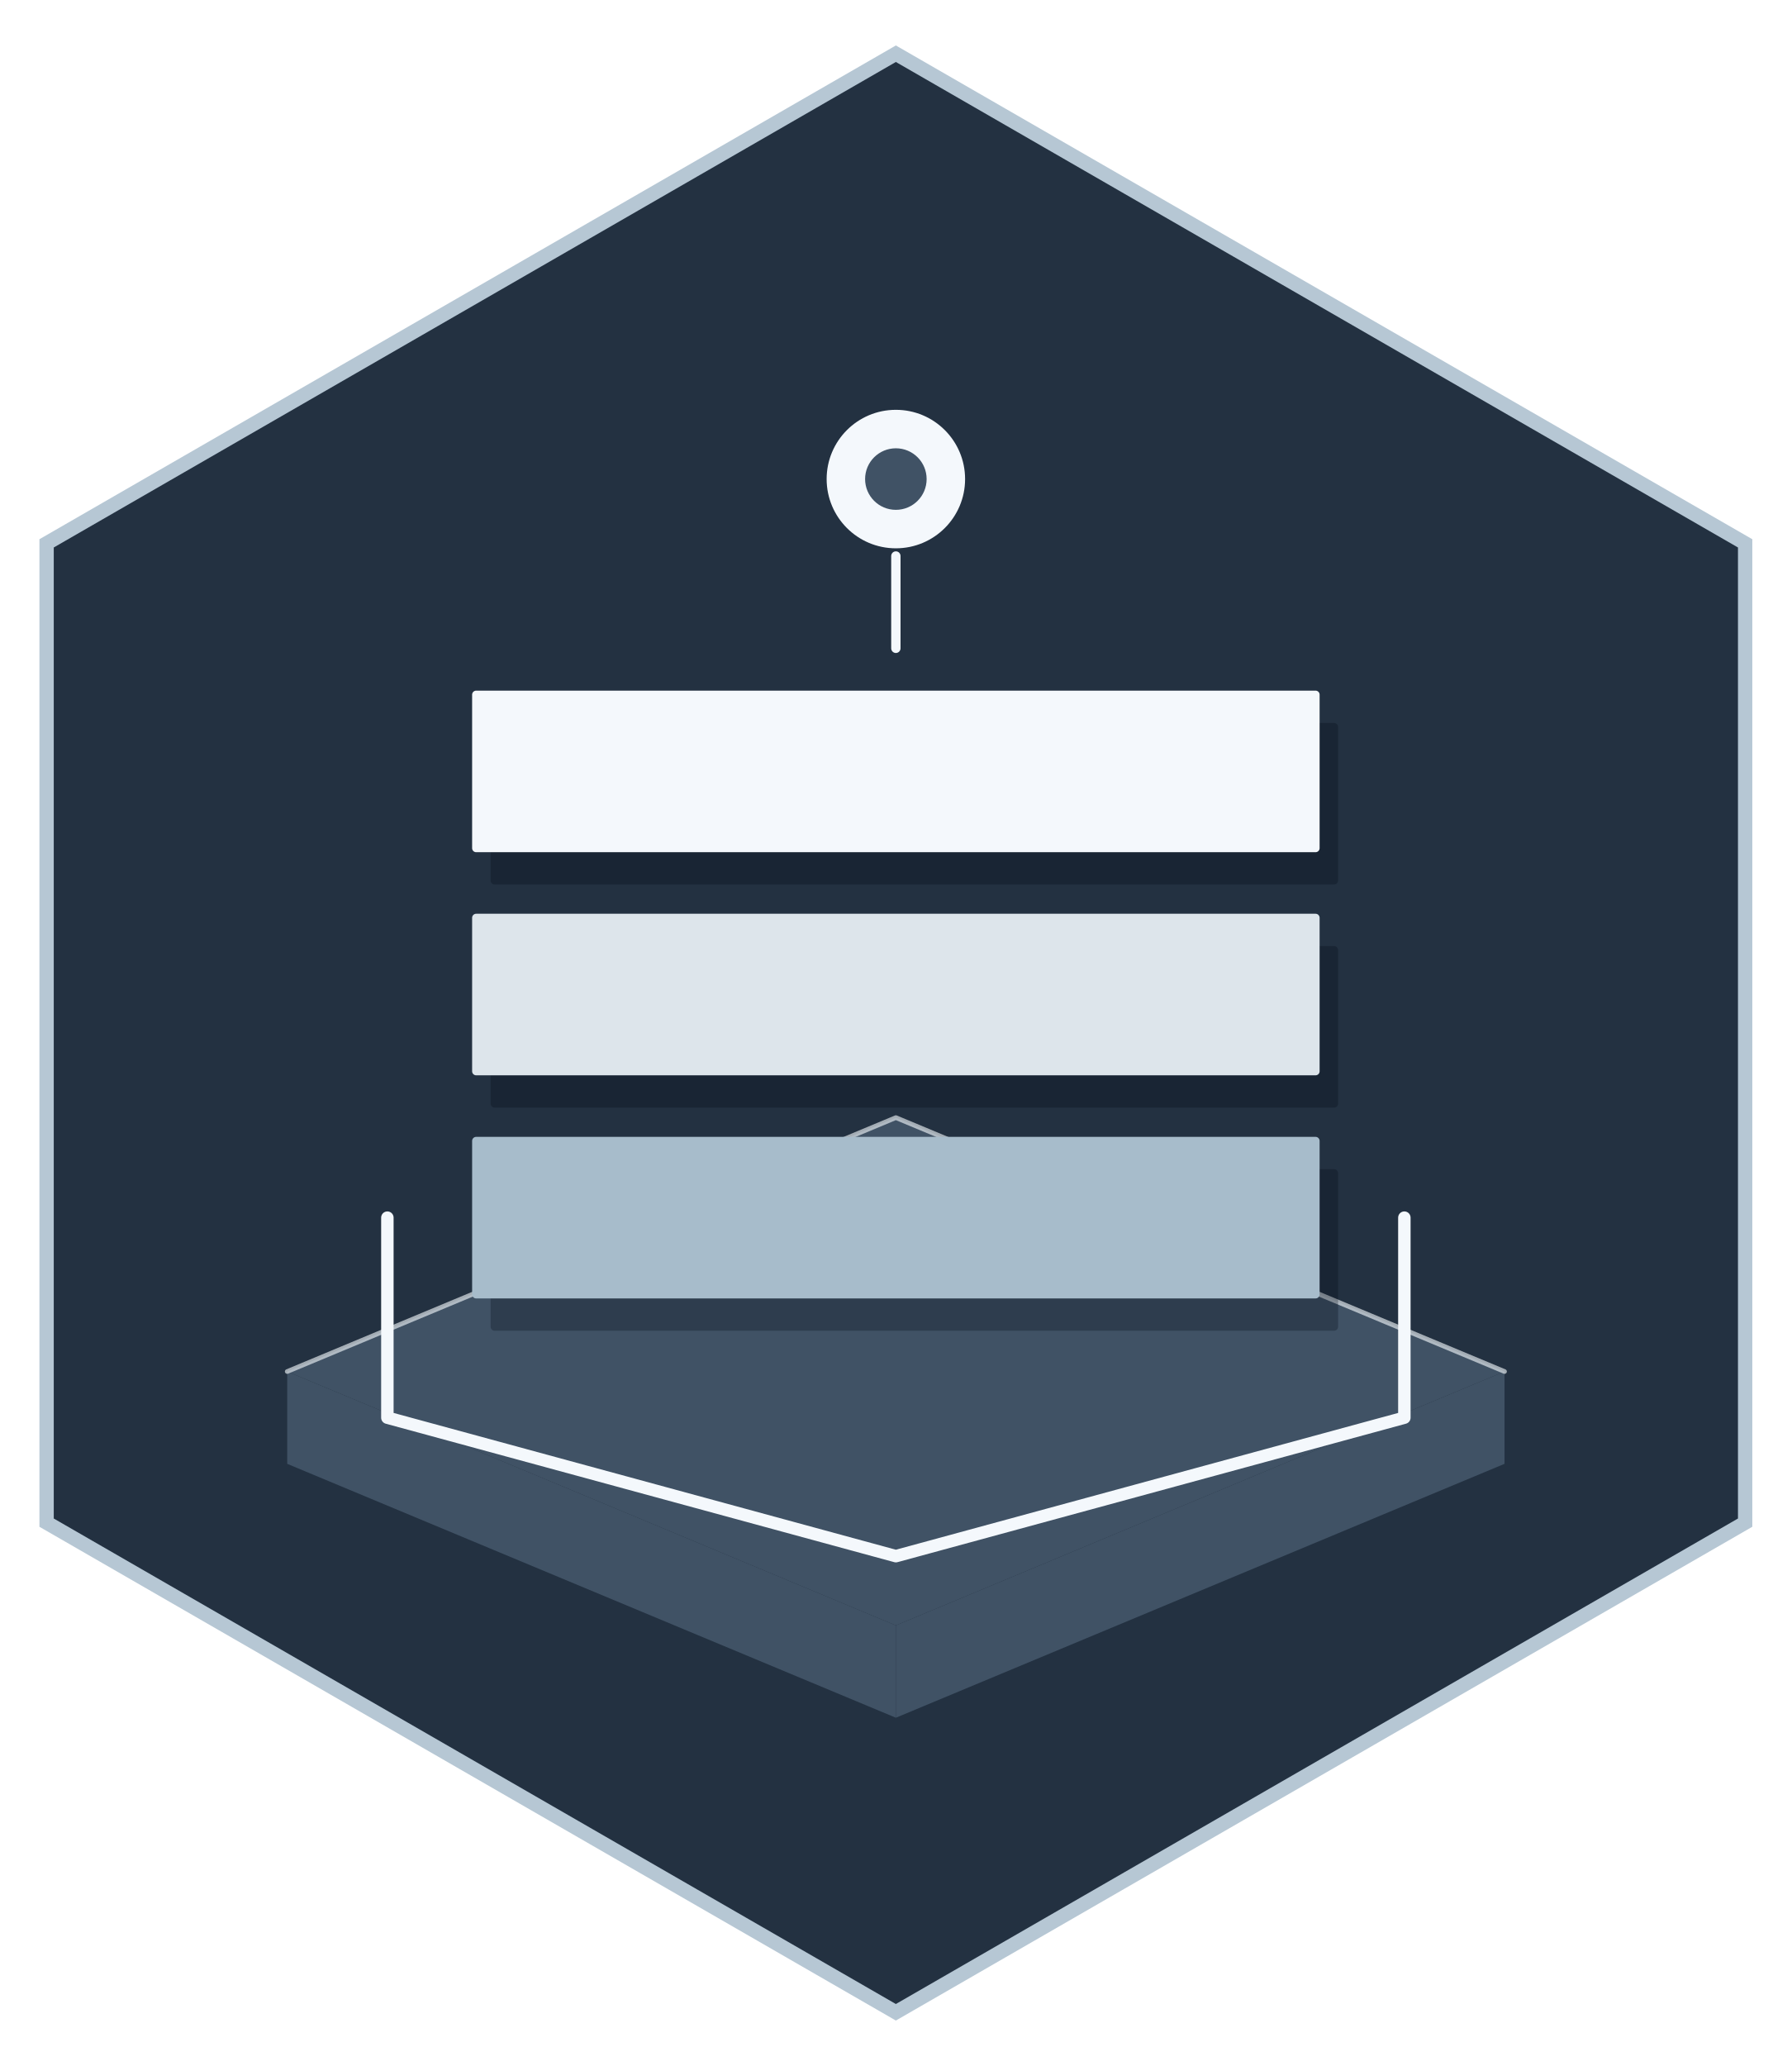
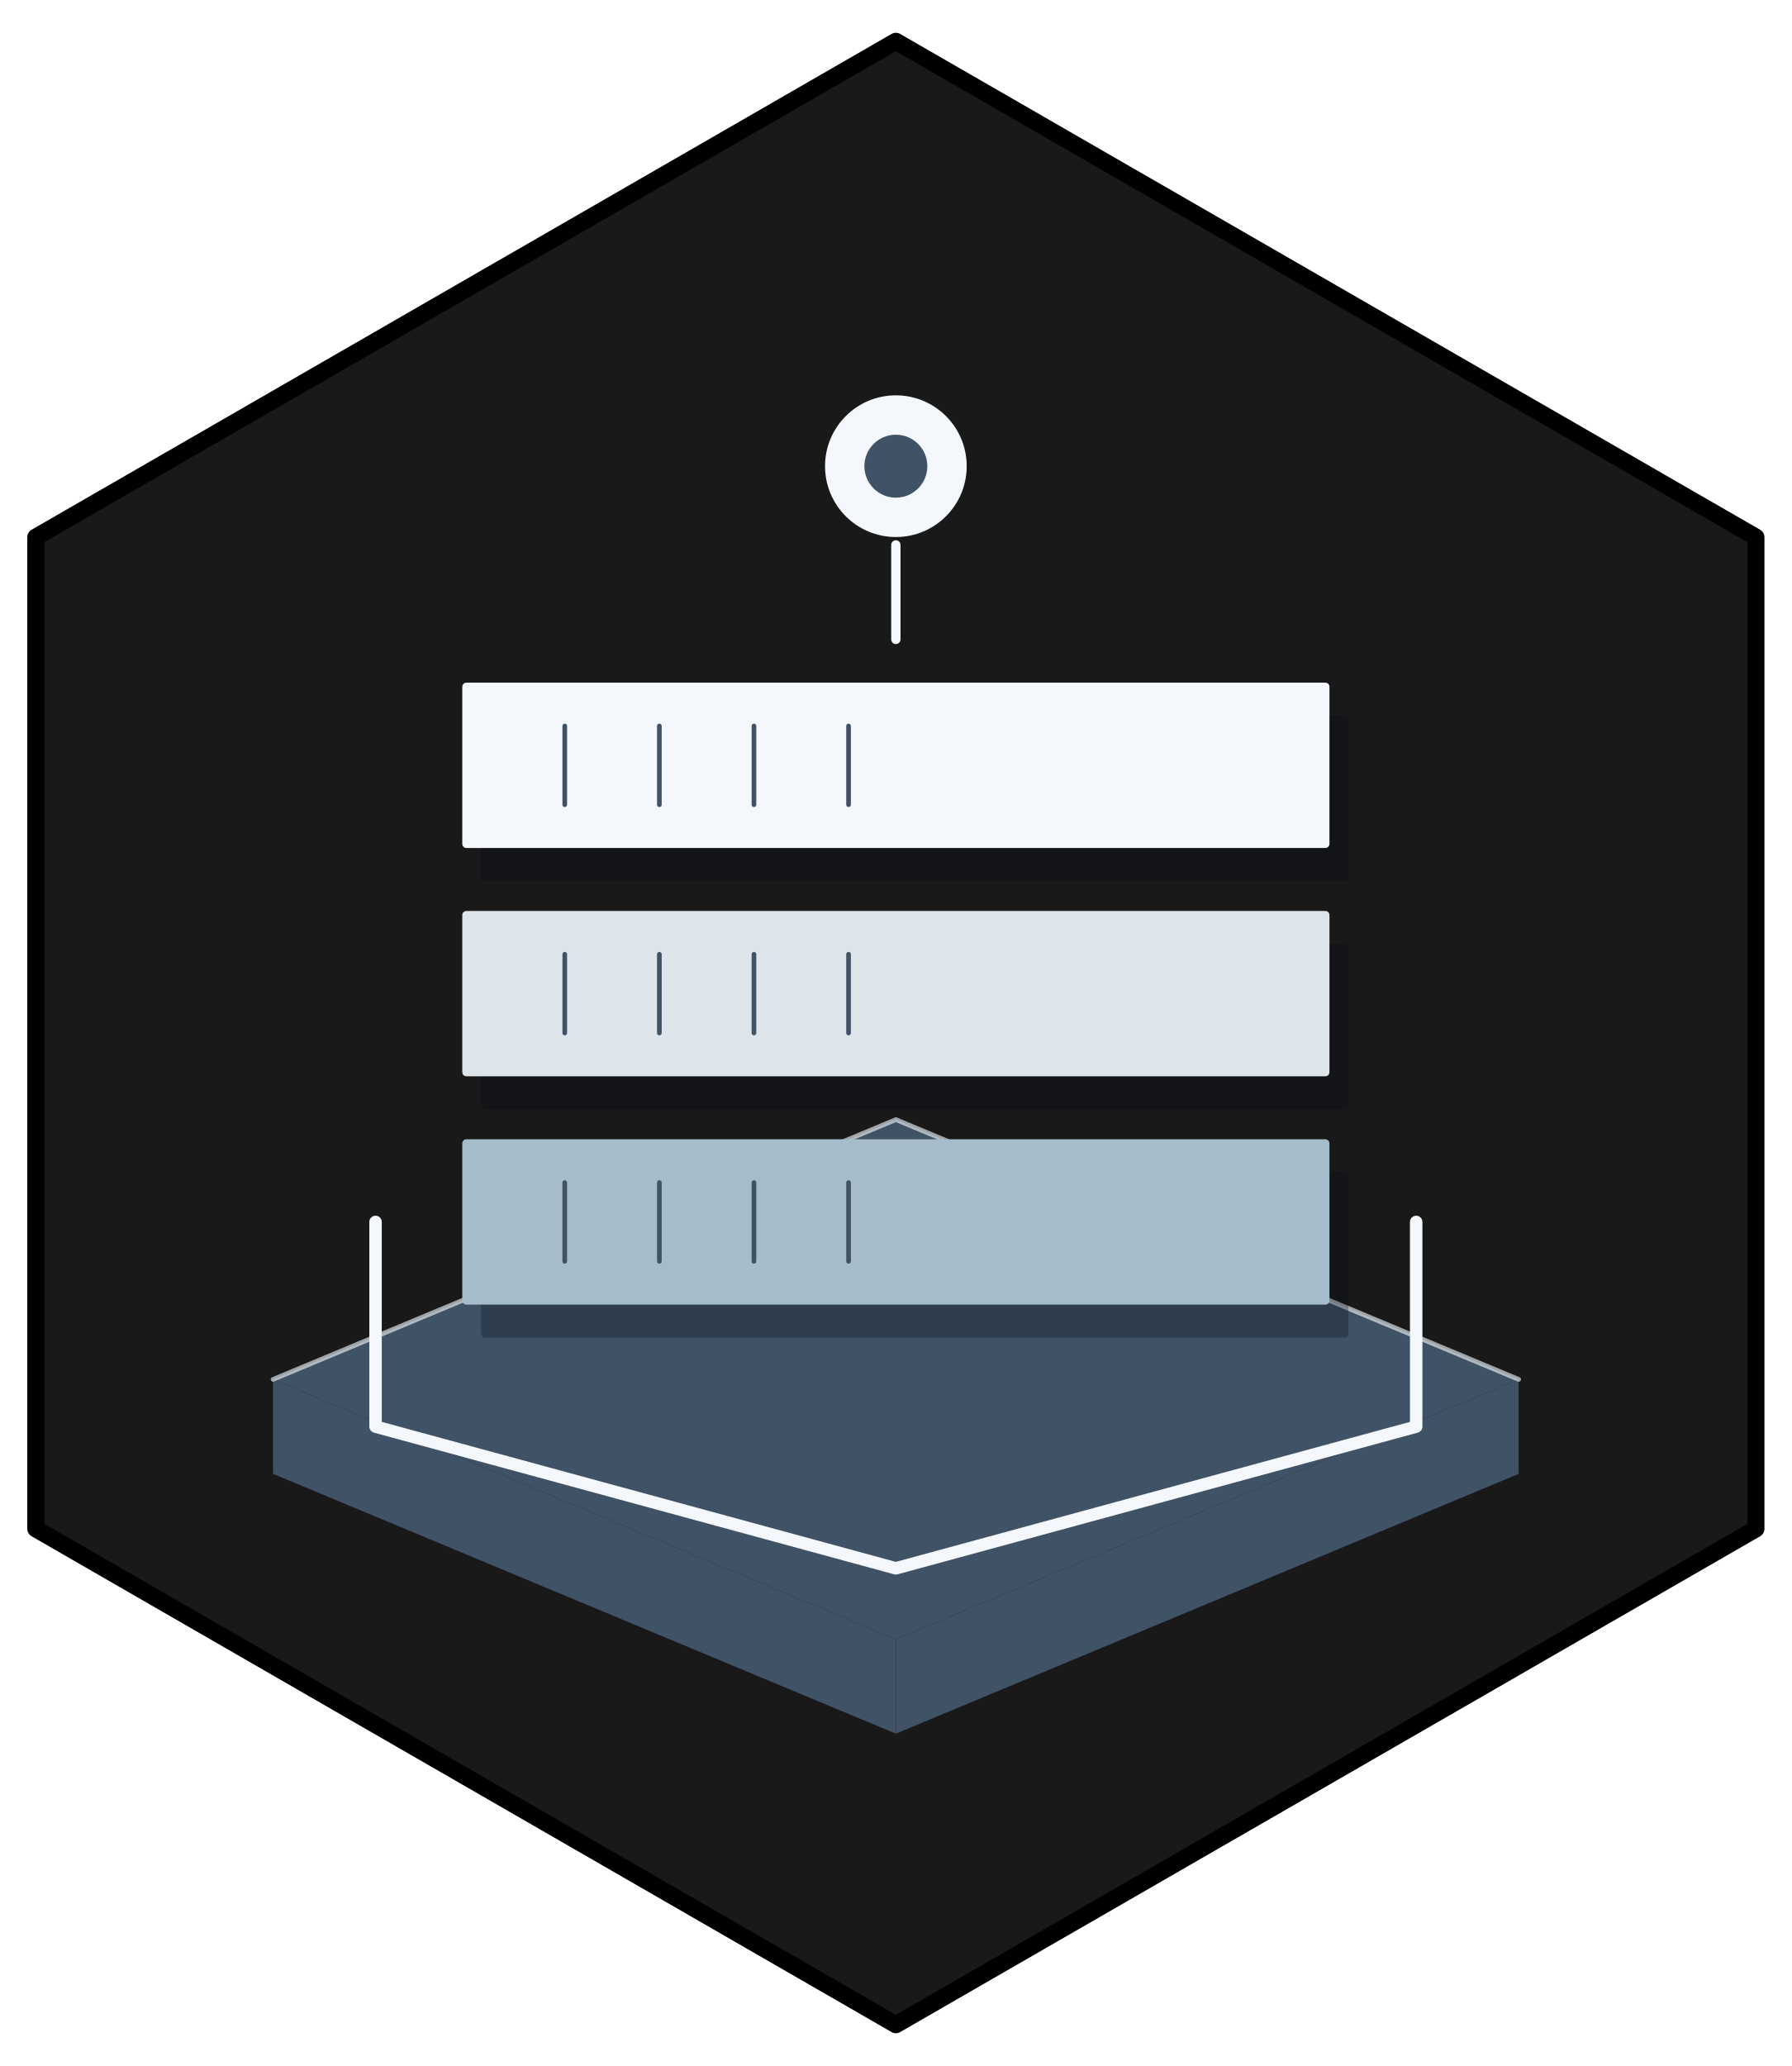
- <svg xmlns="http://www.w3.org/2000/svg" width="432" height="498" viewBox="0 0 432 498">
-   <path fill-rule="nonzero" fill="rgb(100%, 100%, 100%)" fill-opacity="1" d="M 216 4.98 L 427.68 126.988 L 427.68 371.012 L 216 493.02 L 4.32 371.012 L 4.32 126.988 Z M 216 4.98 " />
-   <path fill-rule="nonzero" fill="rgb(71.373%, 78.039%, 83.137%)" fill-opacity="1" d="M 216 10.957 L 422.496 129.977 L 422.496 368.023 L 216 487.043 L 9.504 368.023 L 9.504 129.977 Z M 216 10.957 " />
-   <path fill-rule="nonzero" fill="rgb(13.725%, 19.216%, 25.49%)" fill-opacity="1" d="M 216 14.941 L 419.039 131.969 L 419.039 366.031 L 216 483.059 L 12.961 366.031 L 12.961 131.969 Z M 216 14.941 " />
-   <path fill-rule="nonzero" fill="rgb(25.098%, 32.157%, 39.608%)" fill-opacity="1" d="M 69.25 330.598 L 216 391.797 L 216 414.051 L 69.25 352.852 Z M 69.25 330.598 " />
-   <path fill-rule="nonzero" fill="rgb(25.098%, 32.157%, 39.608%)" fill-opacity="1" d="M 216 391.797 L 362.75 330.598 L 362.75 352.852 L 216 414.051 Z M 216 391.797 " />
-   <path fill-rule="nonzero" fill="rgb(25.098%, 32.157%, 39.608%)" fill-opacity="1" d="M 69.25 330.598 L 216 269.398 L 362.75 330.598 L 216 391.797 Z M 69.25 330.598 " />
-   <path fill="none" stroke-width="1.125" stroke-linecap="round" stroke-linejoin="round" stroke="rgb(95.686%, 97.255%, 98.824%)" stroke-opacity="0.62" stroke-miterlimit="10" d="M 69.25 330.598 L 216 269.398 L 362.75 330.598 " />
-   <path fill-rule="nonzero" fill="rgb(1.176%, 3.922%, 7.059%)" fill-opacity="0.278" d="M 119.266 320.77 L 321.652 320.77 L 321.613 320.77 L 321.77 320.762 L 321.922 320.73 L 322.07 320.676 L 322.207 320.598 L 322.328 320.496 L 322.43 320.379 L 322.516 320.25 L 322.574 320.105 L 322.613 319.953 L 322.625 319.797 L 322.625 282.797 L 322.613 282.641 L 322.574 282.488 L 322.516 282.348 L 322.43 282.215 L 322.328 282.098 L 322.207 281.996 L 322.07 281.918 L 321.922 281.863 L 321.77 281.832 L 321.652 281.824 L 119.266 281.824 L 119.383 281.832 L 119.227 281.824 L 119.07 281.844 L 118.918 281.887 L 118.777 281.957 L 118.648 282.043 L 118.535 282.152 L 118.441 282.277 L 118.367 282.418 L 118.32 282.566 L 118.293 282.719 L 118.289 282.797 L 118.289 319.797 L 118.293 319.719 L 118.293 319.875 L 118.32 320.027 L 118.367 320.176 L 118.441 320.316 L 118.535 320.441 L 118.648 320.551 L 118.777 320.641 L 118.918 320.707 L 119.07 320.75 L 119.227 320.77 Z M 119.266 320.77 " />
-   <path fill-rule="nonzero" fill="rgb(65.49%, 73.725%, 79.608%)" fill-opacity="1" d="M 114.805 312.98 L 317.195 312.98 L 317.156 312.98 L 317.312 312.973 L 317.465 312.941 L 317.613 312.887 L 317.746 312.809 L 317.867 312.711 L 317.973 312.59 L 318.055 312.461 L 318.117 312.316 L 318.156 312.164 L 318.168 312.008 L 318.168 275.008 L 318.156 274.852 L 318.117 274.699 L 318.055 274.559 L 317.973 274.426 L 317.867 274.309 L 317.746 274.207 L 317.613 274.129 L 317.465 274.074 L 317.312 274.043 L 317.195 274.035 L 114.805 274.035 L 114.922 274.043 L 114.766 274.035 L 114.609 274.055 L 114.461 274.098 L 114.32 274.168 L 114.191 274.254 L 114.078 274.363 L 113.984 274.488 L 113.91 274.629 L 113.859 274.777 L 113.836 274.93 L 113.832 275.008 L 113.832 312.008 L 113.836 311.93 L 113.836 312.086 L 113.859 312.238 L 113.91 312.387 L 113.984 312.527 L 114.078 312.652 L 114.191 312.762 L 114.32 312.852 L 114.461 312.918 L 114.609 312.961 L 114.766 312.98 Z M 114.805 312.98 " />
-   <path fill-rule="nonzero" fill="rgb(1.176%, 3.922%, 7.059%)" fill-opacity="0.278" d="M 119.266 266.988 L 321.652 266.988 L 321.613 266.988 L 321.77 266.98 L 321.922 266.949 L 322.07 266.895 L 322.207 266.816 L 322.328 266.719 L 322.43 266.602 L 322.516 266.469 L 322.574 266.324 L 322.613 266.172 L 322.625 266.016 L 322.625 229.02 L 322.613 228.863 L 322.574 228.711 L 322.516 228.566 L 322.43 228.434 L 322.328 228.316 L 322.207 228.215 L 322.07 228.137 L 321.922 228.082 L 321.77 228.051 L 321.652 228.043 L 119.266 228.043 L 119.383 228.051 L 119.227 228.043 L 119.07 228.062 L 118.918 228.105 L 118.777 228.176 L 118.648 228.262 L 118.535 228.371 L 118.441 228.496 L 118.367 228.637 L 118.32 228.785 L 118.293 228.938 L 118.289 229.02 L 118.289 266.016 L 118.293 265.938 L 118.293 266.094 L 118.32 266.25 L 118.367 266.398 L 118.441 266.535 L 118.535 266.66 L 118.648 266.77 L 118.777 266.859 L 118.918 266.926 L 119.07 266.969 L 119.227 266.988 Z M 119.266 266.988 " />
-   <path fill-rule="nonzero" fill="rgb(86.667%, 89.804%, 92.157%)" fill-opacity="1" d="M 114.805 259.199 L 317.195 259.199 L 317.156 259.199 L 317.312 259.191 L 317.465 259.16 L 317.613 259.105 L 317.746 259.027 L 317.867 258.93 L 317.973 258.812 L 318.055 258.68 L 318.117 258.535 L 318.156 258.383 L 318.168 258.227 L 318.168 221.23 L 318.156 221.074 L 318.117 220.922 L 318.055 220.777 L 317.973 220.645 L 317.867 220.527 L 317.746 220.426 L 317.613 220.348 L 317.465 220.293 L 317.312 220.262 L 317.195 220.254 L 114.805 220.254 L 114.922 220.262 L 114.766 220.258 L 114.609 220.273 L 114.461 220.32 L 114.32 220.387 L 114.191 220.473 L 114.078 220.582 L 113.984 220.707 L 113.91 220.848 L 113.859 220.996 L 113.836 221.152 L 113.832 221.23 L 113.832 258.227 L 113.836 258.148 L 113.836 258.305 L 113.859 258.461 L 113.91 258.609 L 113.984 258.746 L 114.078 258.871 L 114.191 258.98 L 114.32 259.07 L 114.461 259.137 L 114.609 259.18 L 114.766 259.199 Z M 114.805 259.199 " />
-   <path fill-rule="nonzero" fill="rgb(1.176%, 3.922%, 7.059%)" fill-opacity="0.278" d="M 119.266 213.207 L 321.652 213.207 L 321.613 213.207 L 321.77 213.199 L 321.922 213.168 L 322.07 213.113 L 322.207 213.035 L 322.328 212.938 L 322.43 212.82 L 322.516 212.688 L 322.574 212.543 L 322.613 212.391 L 322.625 212.234 L 322.625 175.238 L 322.613 175.082 L 322.574 174.93 L 322.516 174.785 L 322.43 174.652 L 322.328 174.535 L 322.207 174.438 L 322.07 174.355 L 321.922 174.301 L 321.77 174.27 L 321.652 174.262 L 119.266 174.262 L 119.383 174.27 L 119.227 174.266 L 119.07 174.281 L 118.918 174.328 L 118.777 174.395 L 118.648 174.484 L 118.535 174.59 L 118.441 174.715 L 118.367 174.855 L 118.32 175.004 L 118.293 175.16 L 118.289 175.238 L 118.289 212.234 L 118.293 212.156 L 118.293 212.312 L 118.32 212.469 L 118.367 212.617 L 118.441 212.754 L 118.535 212.879 L 118.648 212.988 L 118.777 213.078 L 118.918 213.145 L 119.07 213.188 L 119.227 213.207 Z M 119.266 213.207 " />
-   <path fill-rule="nonzero" fill="rgb(95.686%, 97.255%, 98.824%)" fill-opacity="1" d="M 114.805 205.418 L 317.195 205.418 L 317.156 205.418 L 317.312 205.41 L 317.465 205.379 L 317.613 205.324 L 317.746 205.246 L 317.867 205.148 L 317.973 205.031 L 318.055 204.898 L 318.117 204.754 L 318.156 204.602 L 318.168 204.445 L 318.168 167.449 L 318.156 167.293 L 318.117 167.141 L 318.055 166.996 L 317.973 166.863 L 317.867 166.746 L 317.746 166.648 L 317.613 166.57 L 317.465 166.512 L 317.312 166.48 L 317.195 166.473 L 114.805 166.473 L 114.922 166.48 L 114.766 166.477 L 114.609 166.492 L 114.461 166.539 L 114.32 166.605 L 114.191 166.695 L 114.078 166.801 L 113.984 166.926 L 113.91 167.066 L 113.859 167.215 L 113.836 167.371 L 113.832 167.449 L 113.832 204.445 L 113.836 204.367 L 113.836 204.523 L 113.859 204.68 L 113.91 204.828 L 113.984 204.965 L 114.078 205.09 L 114.191 205.199 L 114.32 205.289 L 114.461 205.355 L 114.609 205.398 L 114.766 205.418 Z M 114.805 205.418 " />
-   <path fill-rule="nonzero" fill="rgb(95.686%, 97.255%, 98.824%)" fill-opacity="1" d="M 232.691 115.477 C 232.691 124.695 225.219 132.168 216 132.168 C 206.781 132.168 199.309 124.695 199.309 115.477 C 199.309 106.258 206.781 98.785 216 98.785 C 225.219 98.785 232.691 106.258 232.691 115.477 " />
-   <path fill-rule="nonzero" fill="rgb(25.098%, 32.157%, 39.608%)" fill-opacity="1" d="M 223.418 115.477 C 223.418 119.574 220.098 122.895 216 122.895 C 211.902 122.895 208.582 119.574 208.582 115.477 C 208.582 111.379 211.902 108.059 216 108.059 C 220.098 108.059 223.418 111.379 223.418 115.477 " />
-   <path fill="none" stroke-width="2.25" stroke-linecap="round" stroke-linejoin="round" stroke="rgb(95.686%, 97.255%, 98.824%)" stroke-opacity="1" stroke-miterlimit="10" d="M 216 134.02 L 216 156.273 " />
-   <path fill="none" stroke-width="3" stroke-linecap="round" stroke-linejoin="round" stroke="rgb(95.686%, 97.255%, 98.824%)" stroke-opacity="1" stroke-miterlimit="10" d="M 93.398 293.508 L 93.398 341.727 L 216 375.105 L 338.602 341.727 L 338.602 293.508 " />
+ <svg xmlns="http://www.w3.org/2000/svg" width="432pt" height="498pt" viewBox="0 0 432 498">
+   <path fill-rule="nonzero" fill="rgb(9.804%, 9.804%, 9.804%)" fill-opacity="1" stroke-width="4.125" stroke-linecap="round" stroke-linejoin="round" stroke="rgb(0%, 0%, 0%)" stroke-opacity="1" stroke-miterlimit="10" d="M 216 9.961 L 423.359 129.48 L 423.359 368.52 L 216 488.039 L 8.641 368.52 L 8.641 129.48 Z M 216 9.961 " />
+   <path fill-rule="nonzero" fill="rgb(25.098%, 32.157%, 39.608%)" fill-opacity="1" d="M 65.836 332.496 L 216 395.117 L 216 417.891 L 65.836 355.266 Z M 65.836 332.496 " />
+   <path fill-rule="nonzero" fill="rgb(25.098%, 32.157%, 39.608%)" fill-opacity="1" d="M 216 395.117 L 366.164 332.496 L 366.164 355.266 L 216 417.891 Z M 216 395.117 " />
+   <path fill-rule="nonzero" fill="rgb(25.098%, 32.157%, 39.608%)" fill-opacity="1" d="M 65.836 332.496 L 216 269.875 L 366.164 332.496 L 216 395.117 Z M 65.836 332.496 " />
+   <path fill="none" stroke-width="1.125" stroke-linecap="round" stroke-linejoin="round" stroke="rgb(95.686%, 97.255%, 98.824%)" stroke-opacity="0.62" stroke-miterlimit="10" d="M 65.836 332.496 L 216 269.875 L 366.164 332.496 " />
+   <path fill-rule="nonzero" fill="rgb(1.176%, 3.922%, 7.059%)" fill-opacity="0.278" d="M 117.016 322.438 L 324.109 322.438 L 324.07 322.438 L 324.23 322.43 L 324.387 322.398 L 324.535 322.344 L 324.676 322.262 L 324.801 322.16 L 324.906 322.039 L 324.992 321.906 L 325.055 321.758 L 325.094 321.602 L 325.105 321.441 L 325.105 283.586 L 325.094 283.426 L 325.055 283.27 L 324.992 283.121 L 324.906 282.984 L 324.801 282.867 L 324.676 282.766 L 324.535 282.684 L 324.387 282.629 L 324.23 282.594 L 324.109 282.59 L 117.016 282.59 L 117.133 282.594 L 116.973 282.59 L 116.816 282.609 L 116.66 282.652 L 116.516 282.723 L 116.383 282.812 L 116.27 282.922 L 116.172 283.051 L 116.098 283.195 L 116.047 283.348 L 116.02 283.504 L 116.02 321.441 L 116.02 321.363 L 116.02 321.523 L 116.047 321.68 L 116.098 321.832 L 116.172 321.977 L 116.27 322.102 L 116.383 322.215 L 116.516 322.305 L 116.66 322.375 L 116.816 322.418 L 116.973 322.438 Z M 117.016 322.438 " />
+   <path fill-rule="nonzero" fill="rgb(65.49%, 73.725%, 79.608%)" fill-opacity="1" d="M 112.453 314.469 L 319.547 314.469 L 319.508 314.469 L 319.668 314.461 L 319.824 314.43 L 319.977 314.371 L 320.113 314.293 L 320.238 314.191 L 320.344 314.07 L 320.43 313.934 L 320.492 313.789 L 320.531 313.633 L 320.543 313.473 L 320.543 275.613 L 320.531 275.453 L 320.492 275.301 L 320.43 275.152 L 320.344 275.016 L 320.238 274.895 L 320.113 274.793 L 319.977 274.715 L 319.824 274.656 L 319.668 274.625 L 319.547 274.617 L 112.453 274.617 L 112.574 274.625 L 112.414 274.617 L 112.254 274.637 L 112.098 274.684 L 111.953 274.75 L 111.82 274.844 L 111.707 274.953 L 111.609 275.082 L 111.535 275.223 L 111.484 275.375 L 111.461 275.535 L 111.457 275.613 L 111.457 313.473 L 111.461 313.391 L 111.461 313.551 L 111.484 313.711 L 111.535 313.863 L 111.609 314.004 L 111.707 314.133 L 111.82 314.242 L 111.953 314.336 L 112.098 314.402 L 112.254 314.449 L 112.414 314.469 Z M 112.453 314.469 " />
+   <path fill="none" stroke-width="1.125" stroke-linecap="round" stroke-linejoin="round" stroke="rgb(25.098%, 32.157%, 39.608%)" stroke-opacity="1" stroke-miterlimit="10" d="M 136.168 304.031 L 136.168 285.055 " />
+   <path fill="none" stroke-width="1.125" stroke-linecap="round" stroke-linejoin="round" stroke="rgb(25.098%, 32.157%, 39.608%)" stroke-opacity="1" stroke-miterlimit="10" d="M 158.977 304.031 L 158.977 285.055 " />
+   <path fill="none" stroke-width="1.125" stroke-linecap="round" stroke-linejoin="round" stroke="rgb(25.098%, 32.157%, 39.608%)" stroke-opacity="1" stroke-miterlimit="10" d="M 181.785 304.031 L 181.785 285.055 " />
+   <path fill="none" stroke-width="1.125" stroke-linecap="round" stroke-linejoin="round" stroke="rgb(25.098%, 32.157%, 39.608%)" stroke-opacity="1" stroke-miterlimit="10" d="M 204.594 304.031 L 204.594 285.055 " />
+   <path fill-rule="nonzero" fill="rgb(1.176%, 3.922%, 7.059%)" fill-opacity="0.278" d="M 117.016 267.406 L 324.109 267.406 L 324.07 267.406 L 324.23 267.398 L 324.387 267.367 L 324.535 267.312 L 324.676 267.23 L 324.801 267.129 L 324.906 267.008 L 324.992 266.875 L 325.055 266.727 L 325.094 266.57 L 325.105 266.41 L 325.105 228.555 L 325.094 228.395 L 325.055 228.238 L 324.992 228.09 L 324.906 227.953 L 324.801 227.836 L 324.676 227.734 L 324.535 227.652 L 324.387 227.598 L 324.23 227.562 L 324.109 227.559 L 117.016 227.559 L 117.133 227.562 L 116.973 227.559 L 116.816 227.578 L 116.66 227.621 L 116.516 227.691 L 116.383 227.781 L 116.27 227.891 L 116.172 228.02 L 116.098 228.164 L 116.047 228.316 L 116.02 228.473 L 116.02 266.41 L 116.02 266.332 L 116.02 266.492 L 116.047 266.648 L 116.098 266.801 L 116.172 266.941 L 116.27 267.07 L 116.383 267.184 L 116.516 267.273 L 116.66 267.344 L 116.816 267.387 L 116.973 267.406 Z M 117.016 267.406 " />
+   <path fill-rule="nonzero" fill="rgb(86.667%, 89.804%, 92.157%)" fill-opacity="1" d="M 112.453 259.438 L 319.547 259.438 L 319.508 259.438 L 319.668 259.43 L 319.824 259.398 L 319.977 259.34 L 320.113 259.262 L 320.238 259.16 L 320.344 259.039 L 320.43 258.902 L 320.492 258.758 L 320.531 258.602 L 320.543 258.441 L 320.543 220.582 L 320.531 220.422 L 320.492 220.266 L 320.43 220.121 L 320.344 219.984 L 320.238 219.863 L 320.113 219.762 L 319.977 219.684 L 319.824 219.625 L 319.668 219.594 L 319.547 219.586 L 112.453 219.586 L 112.574 219.594 L 112.414 219.586 L 112.254 219.605 L 112.098 219.652 L 111.953 219.719 L 111.82 219.812 L 111.707 219.922 L 111.609 220.051 L 111.535 220.191 L 111.484 220.344 L 111.461 220.504 L 111.457 220.582 L 111.457 258.441 L 111.461 258.359 L 111.461 258.52 L 111.484 258.68 L 111.535 258.832 L 111.609 258.973 L 111.707 259.102 L 111.82 259.211 L 111.953 259.305 L 112.098 259.371 L 112.254 259.418 L 112.414 259.438 Z M 112.453 259.438 " />
+   <path fill="none" stroke-width="1.125" stroke-linecap="round" stroke-linejoin="round" stroke="rgb(25.098%, 32.157%, 39.608%)" stroke-opacity="1" stroke-miterlimit="10" d="M 136.168 249 L 136.168 230.023 " />
+   <path fill="none" stroke-width="1.125" stroke-linecap="round" stroke-linejoin="round" stroke="rgb(25.098%, 32.157%, 39.608%)" stroke-opacity="1" stroke-miterlimit="10" d="M 158.977 249 L 158.977 230.023 " />
+   <path fill="none" stroke-width="1.125" stroke-linecap="round" stroke-linejoin="round" stroke="rgb(25.098%, 32.157%, 39.608%)" stroke-opacity="1" stroke-miterlimit="10" d="M 181.785 249 L 181.785 230.023 " />
+   <path fill="none" stroke-width="1.125" stroke-linecap="round" stroke-linejoin="round" stroke="rgb(25.098%, 32.157%, 39.608%)" stroke-opacity="1" stroke-miterlimit="10" d="M 204.594 249 L 204.594 230.023 " />
+   <path fill-rule="nonzero" fill="rgb(1.176%, 3.922%, 7.059%)" fill-opacity="0.278" d="M 117.016 212.375 L 324.109 212.375 L 324.07 212.375 L 324.23 212.367 L 324.387 212.336 L 324.535 212.281 L 324.676 212.199 L 324.801 212.098 L 324.906 211.977 L 324.992 211.844 L 325.055 211.695 L 325.094 211.539 L 325.105 211.379 L 325.105 173.523 L 325.094 173.363 L 325.055 173.207 L 324.992 173.059 L 324.906 172.922 L 324.801 172.805 L 324.676 172.703 L 324.535 172.621 L 324.387 172.566 L 324.23 172.531 L 324.109 172.523 L 117.016 172.523 L 117.133 172.531 L 116.973 172.527 L 116.816 172.547 L 116.66 172.59 L 116.516 172.66 L 116.383 172.75 L 116.27 172.859 L 116.172 172.988 L 116.098 173.133 L 116.047 173.281 L 116.02 173.441 L 116.02 211.379 L 116.02 211.301 L 116.02 211.461 L 116.047 211.617 L 116.098 211.77 L 116.172 211.91 L 116.27 212.039 L 116.383 212.152 L 116.516 212.242 L 116.66 212.312 L 116.816 212.355 L 116.973 212.375 Z M 117.016 212.375 " />
+   <path fill-rule="nonzero" fill="rgb(95.686%, 97.255%, 98.824%)" fill-opacity="1" d="M 112.453 204.406 L 319.547 204.406 L 319.508 204.406 L 319.668 204.398 L 319.824 204.367 L 319.977 204.309 L 320.113 204.23 L 320.238 204.129 L 320.344 204.008 L 320.43 203.871 L 320.492 203.727 L 320.531 203.57 L 320.543 203.41 L 320.543 165.551 L 320.531 165.391 L 320.492 165.234 L 320.43 165.09 L 320.344 164.953 L 320.238 164.832 L 320.113 164.73 L 319.977 164.652 L 319.824 164.594 L 319.668 164.562 L 319.547 164.555 L 112.453 164.555 L 112.574 164.562 L 112.414 164.555 L 112.254 164.574 L 112.098 164.621 L 111.953 164.688 L 111.82 164.781 L 111.707 164.891 L 111.609 165.02 L 111.535 165.16 L 111.484 165.312 L 111.461 165.473 L 111.457 165.551 L 111.457 203.41 L 111.461 203.328 L 111.461 203.488 L 111.484 203.648 L 111.535 203.801 L 111.609 203.941 L 111.707 204.07 L 111.82 204.18 L 111.953 204.273 L 112.098 204.34 L 112.254 204.387 L 112.414 204.406 Z M 112.453 204.406 " />
+   <path fill="none" stroke-width="1.125" stroke-linecap="round" stroke-linejoin="round" stroke="rgb(25.098%, 32.157%, 39.608%)" stroke-opacity="1" stroke-miterlimit="10" d="M 136.168 193.969 L 136.168 174.992 " />
+   <path fill="none" stroke-width="1.125" stroke-linecap="round" stroke-linejoin="round" stroke="rgb(25.098%, 32.157%, 39.608%)" stroke-opacity="1" stroke-miterlimit="10" d="M 158.977 193.969 L 158.977 174.992 " />
+   <path fill="none" stroke-width="1.125" stroke-linecap="round" stroke-linejoin="round" stroke="rgb(25.098%, 32.157%, 39.608%)" stroke-opacity="1" stroke-miterlimit="10" d="M 181.785 193.969 L 181.785 174.992 " />
+   <path fill="none" stroke-width="1.125" stroke-linecap="round" stroke-linejoin="round" stroke="rgb(25.098%, 32.157%, 39.608%)" stroke-opacity="1" stroke-miterlimit="10" d="M 204.594 193.969 L 204.594 174.992 " />
+   <path fill-rule="nonzero" fill="rgb(95.686%, 97.255%, 98.824%)" fill-opacity="1" d="M 233.078 112.371 C 233.078 121.801 225.434 129.449 216 129.449 C 206.566 129.449 198.922 121.801 198.922 112.371 C 198.922 102.938 206.566 95.293 216 95.293 C 225.434 95.293 233.078 102.938 233.078 112.371 " />
+   <path fill-rule="nonzero" fill="rgb(25.098%, 32.157%, 39.608%)" fill-opacity="1" d="M 223.59 112.371 C 223.59 116.562 220.191 119.961 216 119.961 C 211.809 119.961 208.41 116.562 208.41 112.371 C 208.41 108.18 211.809 104.781 216 104.781 C 220.191 104.781 223.59 108.18 223.59 112.371 " />
+   <path fill="none" stroke-width="2.25" stroke-linecap="round" stroke-linejoin="round" stroke="rgb(95.686%, 97.255%, 98.824%)" stroke-opacity="1" stroke-miterlimit="10" d="M 216 131.348 L 216 154.117 " />
+   <path fill="none" stroke-width="3" stroke-linecap="round" stroke-linejoin="round" stroke="rgb(95.686%, 97.255%, 98.824%)" stroke-opacity="1" stroke-miterlimit="10" d="M 90.547 294.543 L 90.547 343.883 L 216 378.039 L 341.453 343.883 L 341.453 294.543 " />
</svg>
